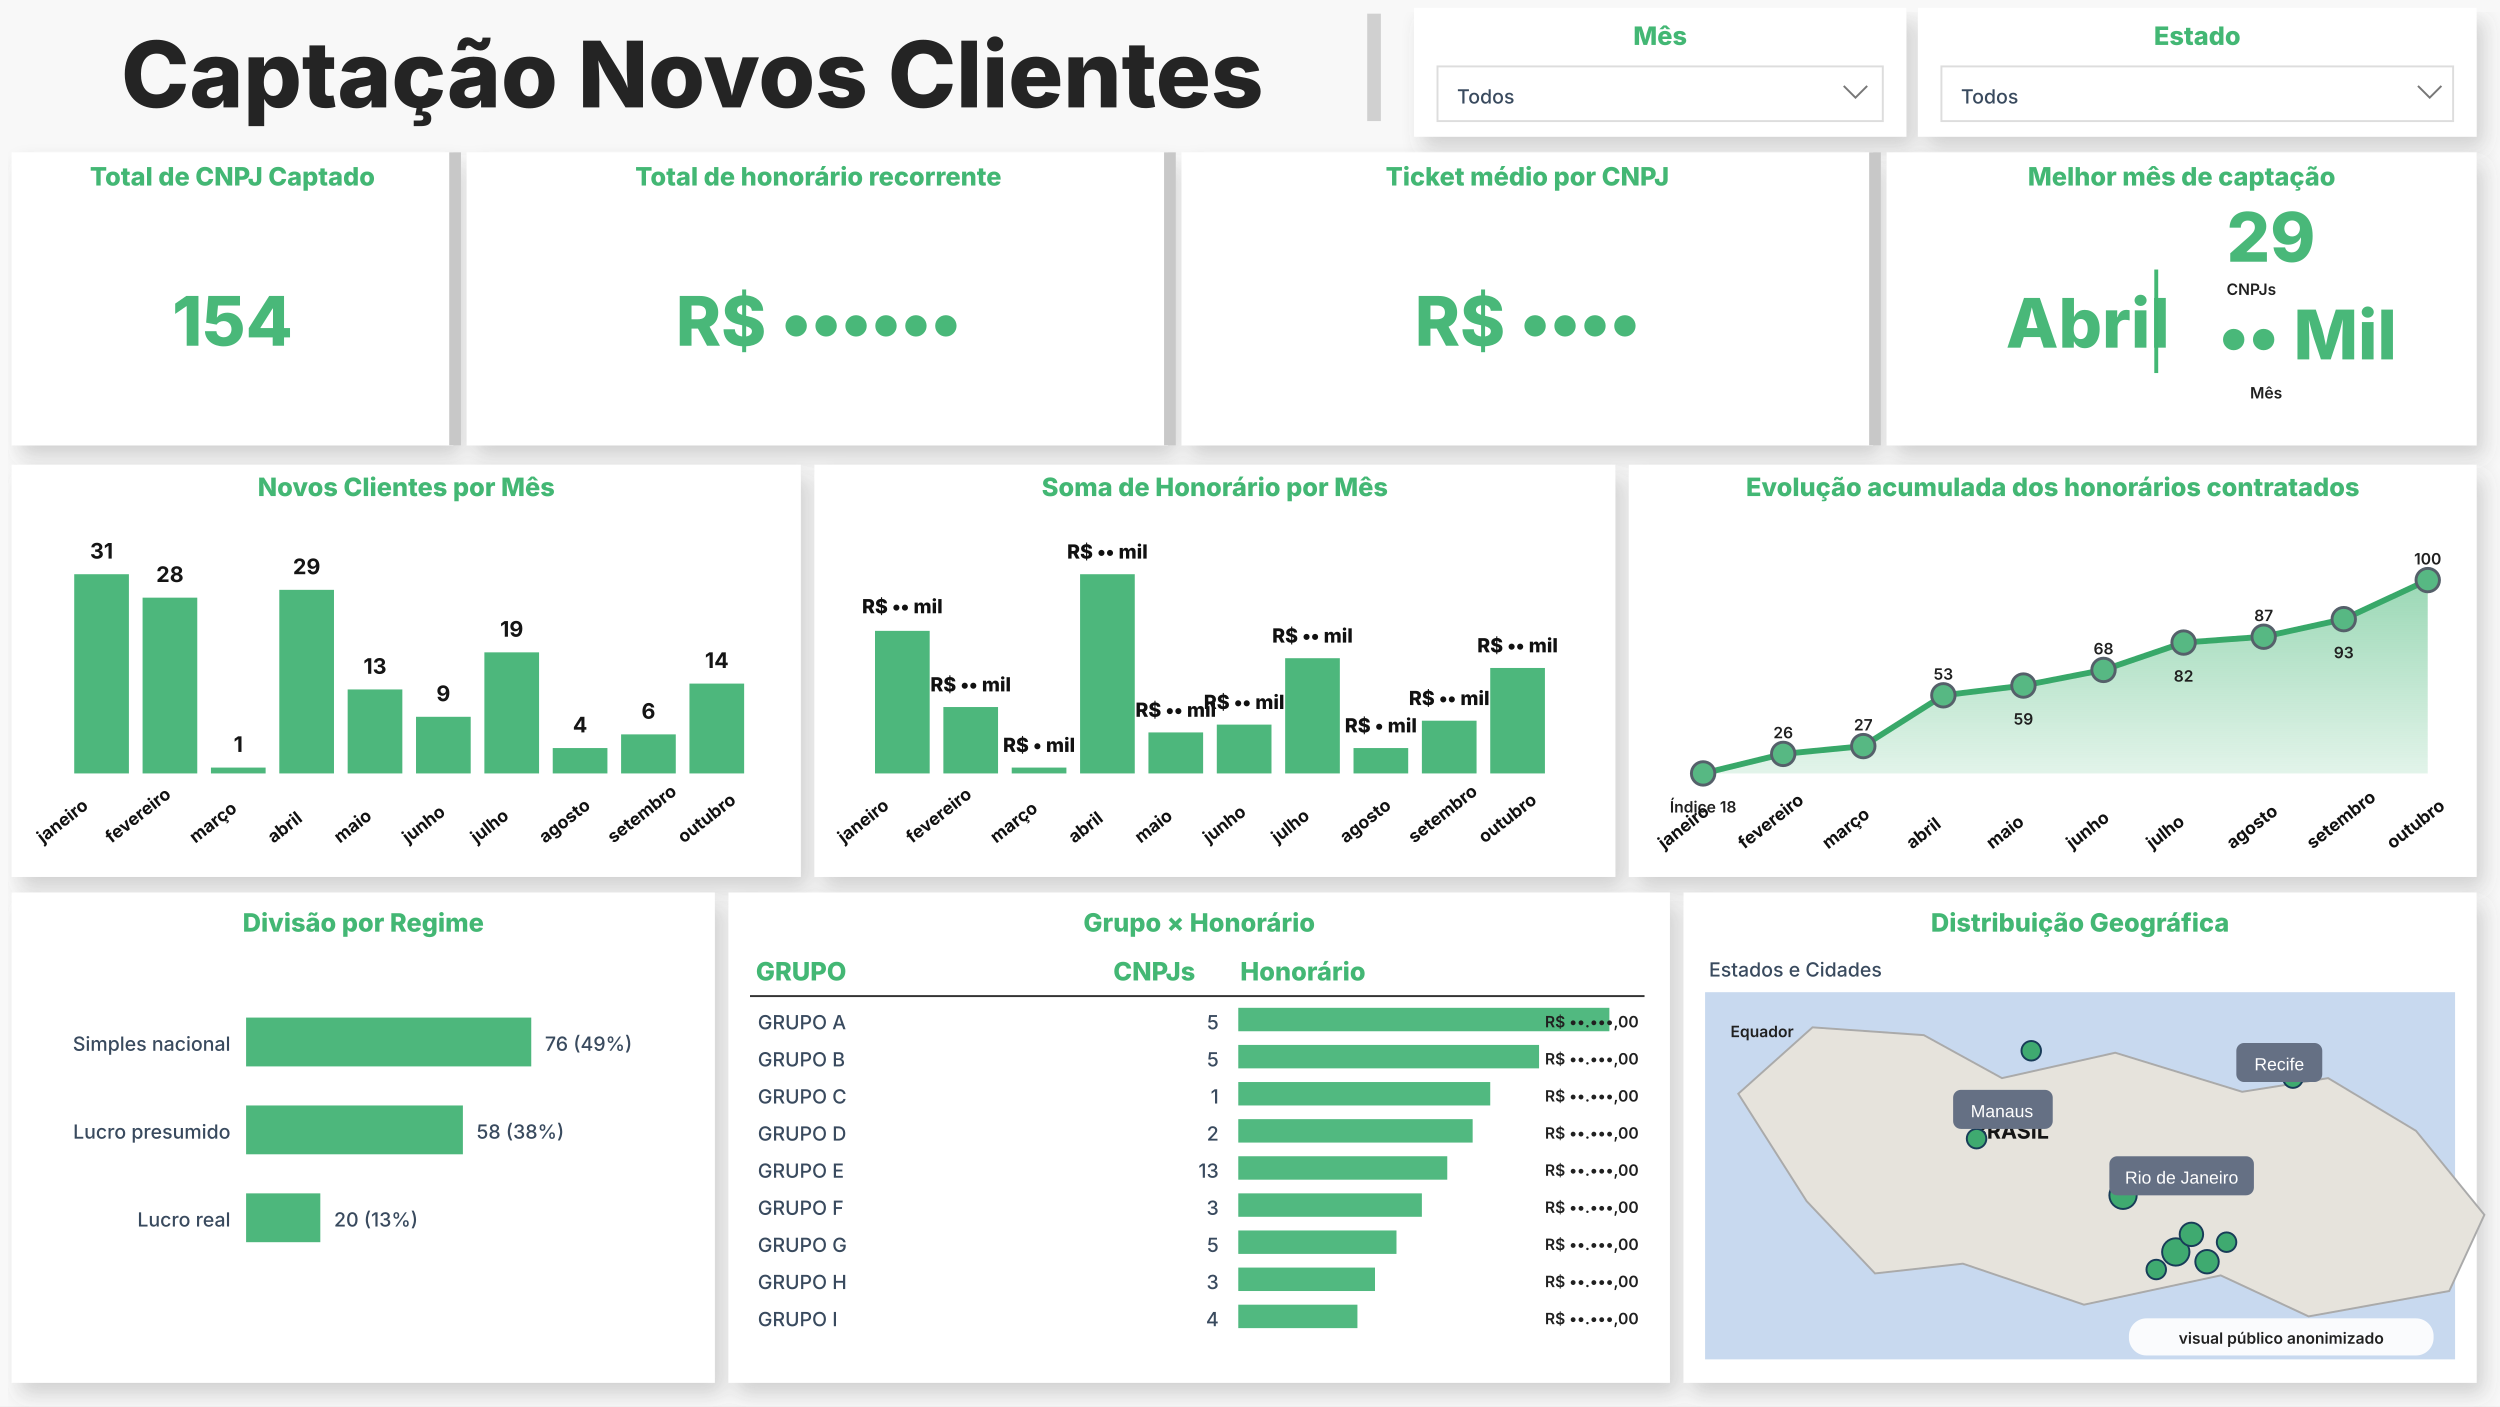
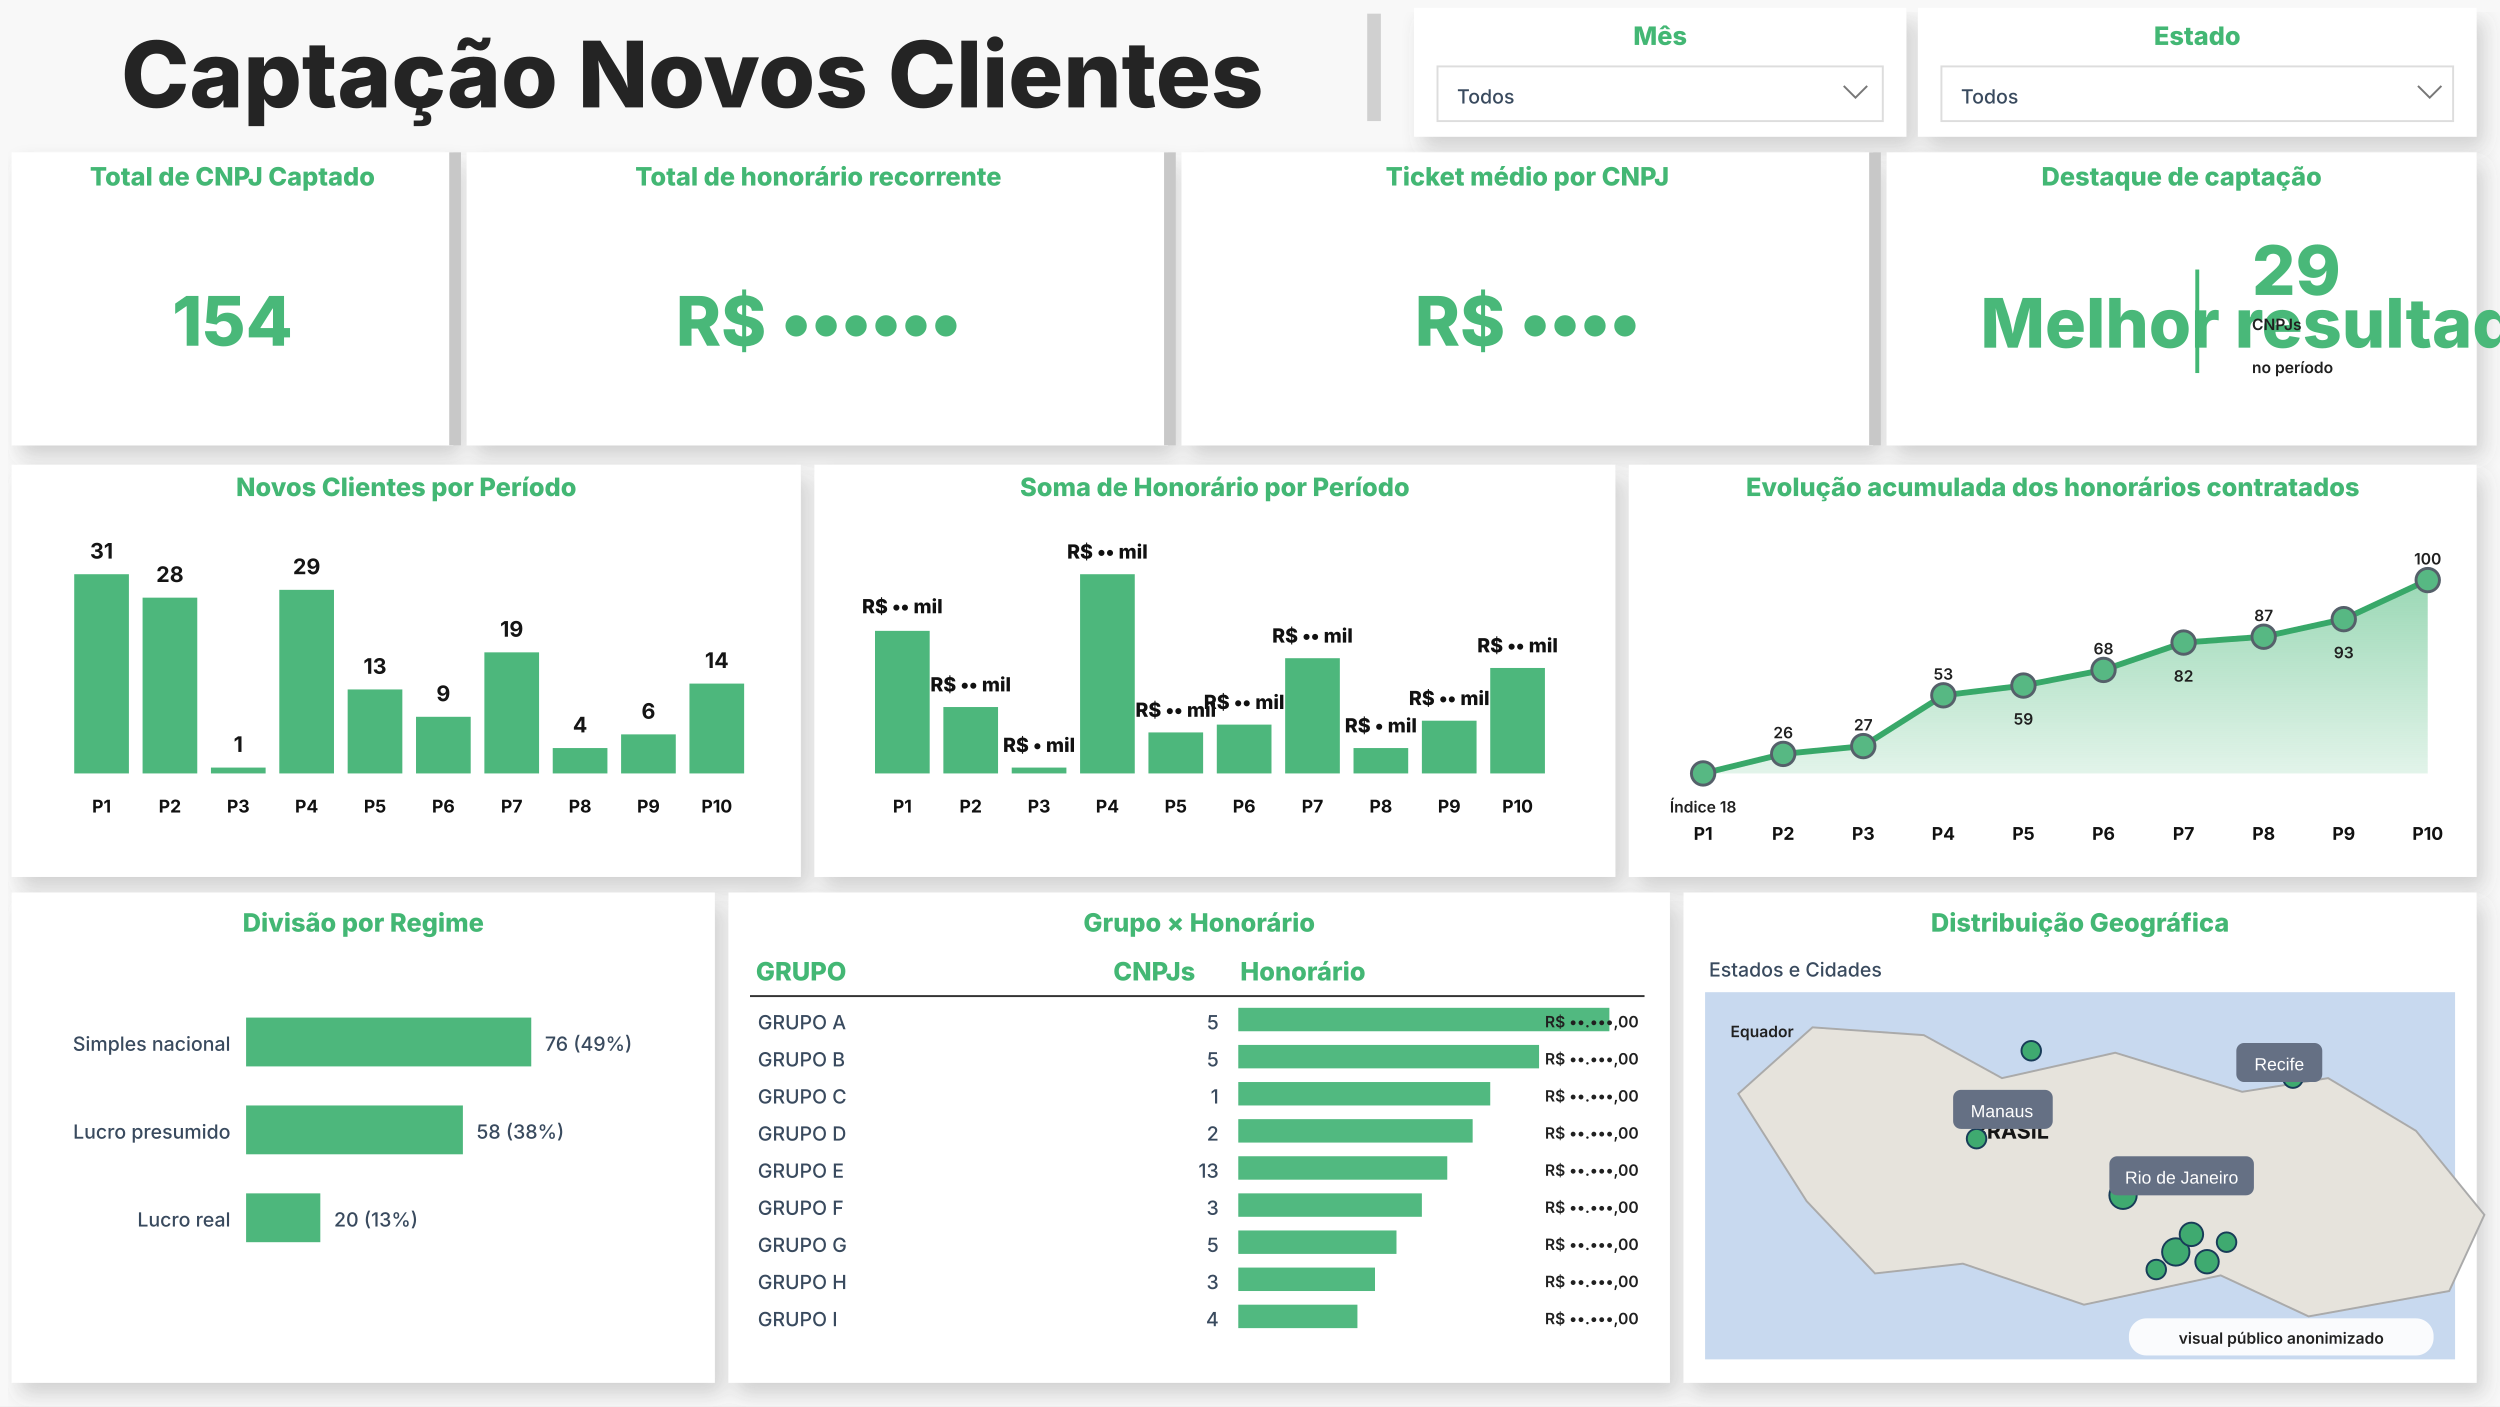
<svg xmlns="http://www.w3.org/2000/svg" width="1280" height="720" viewBox="0 0 1280 720" role="img" aria-labelledby="title desc">
  <defs>
    <filter id="shadow" x="-12%" y="-12%" width="124%" height="140%">
      <feDropShadow dx="4" dy="6" stdDeviation="5" flood-color="#5b5b5b" flood-opacity=".24" />
    </filter>
    <linearGradient id="area" x1="0" y1="0" x2="0" y2="1">
      <stop offset="0" stop-color="#49b879" stop-opacity=".55" />
      <stop offset="1" stop-color="#49b879" stop-opacity=".16" />
    </linearGradient>
    <style>
      .heading{font:800 47px Inter,Arial,sans-serif;fill:#242424}.green-title{font:800 13px Inter,Arial,sans-serif;fill:#43b774}.kpi{font:800 35px Inter,Arial,sans-serif;fill:#49b879}.label{font:700 11px Inter,Arial,sans-serif;fill:#151515}.small{font:500 10px Inter,Arial,sans-serif;fill:#394a5e}.tiny{font:600 8px Inter,Arial,sans-serif;fill:#202020}.month{font:700 9px Inter,Arial,sans-serif;fill:#111}.panel{fill:#fff}.divider{stroke:#c8c8c8;stroke-width:6}.grid{stroke:#e6e6e6;stroke-width:1}.green{fill:#4db77c}.green-stroke{stroke:#38a869}.muted{fill:#777}.money{font:800 10px Inter,Arial,sans-serif;fill:#111}
    </style>
  </defs>
  <rect width="1280" height="720" fill="#f8f8f8" />
  <text x="62" y="55" class="heading">Captação Novos Clientes</text>
  <rect x="700" y="7" width="7" height="55" fill="#d0d0d0" />
  <g filter="url(#shadow)">
    <rect x="724" y="4" width="252" height="66" fill="#fff" />
    <rect x="982" y="4" width="286" height="66" fill="#fff" />
  </g>
  <text x="850" y="23" text-anchor="middle" class="green-title">Mês</text>
  <rect x="736" y="34" width="228" height="28" fill="#fff" stroke="#ddd" />
  <text x="746" y="53" class="small" font-weight="700">Todos</text>
  <path d="M944 44l6 6 6-6" fill="none" stroke="#777" />
  <text x="1125" y="23" text-anchor="middle" class="green-title">Estado</text>
  <rect x="994" y="34" width="262" height="28" fill="#fff" stroke="#ddd" />
  <text x="1004" y="53" class="small" font-weight="700">Todos</text>
  <path d="M1238 44l6 6 6-6" fill="none" stroke="#777" />
  <g filter="url(#shadow)">
    <rect class="panel" x="6" y="78" width="226" height="150" />
    <rect class="panel" x="239" y="78" width="359" height="150" />
    <rect class="panel" x="605" y="78" width="354" height="150" />
    <rect class="panel" x="966" y="78" width="302" height="150" />
  </g>
  <line class="divider" x1="233" y1="78" x2="233" y2="228" />
  <line class="divider" x1="599" y1="78" x2="599" y2="228" />
  <line class="divider" x1="960" y1="78" x2="960" y2="228" />
  <text x="119" y="95" text-anchor="middle" class="green-title">Total de CNPJ Captado</text>
  <text x="119" y="177" text-anchor="middle" class="kpi">154</text>
  <text x="419" y="95" text-anchor="middle" class="green-title">Total de honorário recorrente</text>
  <text x="419" y="177" text-anchor="middle" class="kpi">R$ ••••••</text>
  <text x="782" y="95" text-anchor="middle" class="green-title">Ticket médio por CNPJ</text>
  <text x="782" y="177" text-anchor="middle" class="kpi">R$ ••••</text>
-   <text x="1117" y="95" text-anchor="middle" class="green-title">Melhor mês de captação</text>
-   <text x="1027" y="178" class="kpi" font-size="24">Abril</text>
-   <line x1="1104" y1="138" x2="1104" y2="191" stroke="#43b774" stroke-width="2" />
-   <text x="1140" y="134" class="kpi" font-size="21">29</text>
-   <text x="1140" y="151" class="tiny">CNPJs</text>
-   <text x="1136" y="184" class="kpi" font-size="21">•• Mil</text>
-   <text x="1152" y="204" class="tiny">Mês</text>
+   <text x="1117" y="95" text-anchor="middle" class="green-title">Destaque de captação</text>
+   <text x="1014" y="178" class="kpi" font-size="24">Melhor resultado</text>
+   <line x1="1125" y1="138" x2="1125" y2="191" stroke="#43b774" stroke-width="2" />
+   <text x="1153" y="151" class="kpi" font-size="21">29</text>
+   <text x="1153" y="169" class="tiny">CNPJs</text>
+   <text x="1153" y="191" class="tiny">no período</text>
  <g filter="url(#shadow)">
    <rect class="panel" x="6" y="238" width="404" height="211" />
    <rect class="panel" x="417" y="238" width="410" height="211" />
    <rect class="panel" x="834" y="238" width="434" height="211" />
  </g>
-   <text x="208" y="254" text-anchor="middle" class="green-title">Novos Clientes por Mês</text>
+   <text x="208" y="254" text-anchor="middle" class="green-title">Novos Clientes por Período</text>
  <g class="green">
    <rect x="38" y="294" width="28" height="102" />
    <rect x="73" y="306" width="28" height="90" />
    <rect x="108" y="393" width="28" height="3" />
    <rect x="143" y="302" width="28" height="94" />
    <rect x="178" y="353" width="28" height="43" />
    <rect x="213" y="367" width="28" height="29" />
    <rect x="248" y="334" width="28" height="62" />
    <rect x="283" y="383" width="28" height="13" />
    <rect x="318" y="376" width="28" height="20" />
    <rect x="353" y="350" width="28" height="46" />
  </g>
  <g class="label" text-anchor="middle">
    <text x="52" y="286">31</text>
    <text x="87" y="298">28</text>
    <text x="122" y="385">1</text>
    <text x="157" y="294">29</text>
    <text x="192" y="345">13</text>
    <text x="227" y="359">9</text>
    <text x="262" y="326">19</text>
    <text x="297" y="375">4</text>
    <text x="332" y="368">6</text>
    <text x="367" y="342">14</text>
  </g>
-   <g class="month">
-     <text transform="translate(22 432) rotate(-38)">janeiro</text>
-     <text transform="translate(57 432) rotate(-38)">fevereiro</text>
-     <text transform="translate(100 432) rotate(-38)">março</text>
-     <text transform="translate(140 432) rotate(-38)">abril</text>
-     <text transform="translate(174 432) rotate(-38)">maio</text>
-     <text transform="translate(209 432) rotate(-38)">junho</text>
-     <text transform="translate(244 432) rotate(-38)">julho</text>
-     <text transform="translate(279 432) rotate(-38)">agosto</text>
-     <text transform="translate(314 432) rotate(-38)">setembro</text>
-     <text transform="translate(350 432) rotate(-38)">outubro</text>
-   </g>
-   <text x="622" y="254" text-anchor="middle" class="green-title">Soma de Honorário por Mês</text>
+   <g class="month" text-anchor="middle">
+     <text x="52" y="416">P1</text>
+     <text x="87" y="416">P2</text>
+     <text x="122" y="416">P3</text>
+     <text x="157" y="416">P4</text>
+     <text x="192" y="416">P5</text>
+     <text x="227" y="416">P6</text>
+     <text x="262" y="416">P7</text>
+     <text x="297" y="416">P8</text>
+     <text x="332" y="416">P9</text>
+     <text x="367" y="416">P10</text>
+   </g>
+   <text x="622" y="254" text-anchor="middle" class="green-title">Soma de Honorário por Período</text>
  <g class="green">
    <rect x="448" y="323" width="28" height="73" />
    <rect x="483" y="362" width="28" height="34" />
    <rect x="518" y="393" width="28" height="3" />
    <rect x="553" y="294" width="28" height="102" />
    <rect x="588" y="375" width="28" height="21" />
    <rect x="623" y="371" width="28" height="25" />
    <rect x="658" y="337" width="28" height="59" />
    <rect x="693" y="383" width="28" height="13" />
    <rect x="728" y="369" width="28" height="27" />
    <rect x="763" y="342" width="28" height="54" />
  </g>
  <g class="money" text-anchor="middle">
    <text x="462" y="314">R$ •• mil</text>
    <text x="497" y="354">R$ •• mil</text>
    <text x="532" y="385">R$ • mil</text>
    <text x="567" y="286">R$ •• mil</text>
    <text x="602" y="367">R$ •• mil</text>
    <text x="637" y="363">R$ •• mil</text>
    <text x="672" y="329">R$ •• mil</text>
    <text x="707" y="375">R$ • mil</text>
    <text x="742" y="361">R$ •• mil</text>
    <text x="777" y="334">R$ •• mil</text>
  </g>
-   <g class="month">
-     <text transform="translate(432 432) rotate(-38)">janeiro</text>
-     <text transform="translate(467 432) rotate(-38)">fevereiro</text>
-     <text transform="translate(510 432) rotate(-38)">março</text>
-     <text transform="translate(550 432) rotate(-38)">abril</text>
-     <text transform="translate(584 432) rotate(-38)">maio</text>
-     <text transform="translate(619 432) rotate(-38)">junho</text>
-     <text transform="translate(654 432) rotate(-38)">julho</text>
-     <text transform="translate(689 432) rotate(-38)">agosto</text>
-     <text transform="translate(724 432) rotate(-38)">setembro</text>
-     <text transform="translate(760 432) rotate(-38)">outubro</text>
+   <g class="month" text-anchor="middle">
+     <text x="462" y="416">P1</text>
+     <text x="497" y="416">P2</text>
+     <text x="532" y="416">P3</text>
+     <text x="567" y="416">P4</text>
+     <text x="602" y="416">P5</text>
+     <text x="637" y="416">P6</text>
+     <text x="672" y="416">P7</text>
+     <text x="707" y="416">P8</text>
+     <text x="742" y="416">P9</text>
+     <text x="777" y="416">P10</text>
  </g>
  <text x="1051" y="254" text-anchor="middle" class="green-title">Evolução acumulada dos honorários contratados</text>
  <path d="M872 396L913 386L954 382L995 356L1036 351L1077 343L1118 329L1159 326L1200 317L1243 297V396Z" fill="url(#area)" />
  <path d="M872 396L913 386L954 382L995 356L1036 351L1077 343L1118 329L1159 326L1200 317L1243 297" fill="none" class="green-stroke" stroke-width="3" />
  <g fill="#57b883" stroke="#55606a" stroke-width="1.5">
    <circle cx="872" cy="396" r="6" />
    <circle cx="913" cy="386" r="6" />
    <circle cx="954" cy="382" r="6" />
    <circle cx="995" cy="356" r="6" />
    <circle cx="1036" cy="351" r="6" />
    <circle cx="1077" cy="343" r="6" />
    <circle cx="1118" cy="329" r="6" />
    <circle cx="1159" cy="326" r="6" />
    <circle cx="1200" cy="317" r="6" />
    <circle cx="1243" cy="297" r="6" />
  </g>
  <g class="tiny" text-anchor="middle">
    <text x="872" y="416">Índice 18</text>
    <text x="913" y="378">26</text>
    <text x="954" y="374">27</text>
    <text x="995" y="348">53</text>
    <text x="1036" y="371">59</text>
    <text x="1077" y="335">68</text>
    <text x="1118" y="349">82</text>
    <text x="1159" y="318">87</text>
    <text x="1200" y="337">93</text>
    <text x="1243" y="289">100</text>
  </g>
-   <g class="month">
-     <text transform="translate(852 435) rotate(-38)">janeiro</text>
-     <text transform="translate(893 435) rotate(-38)">fevereiro</text>
-     <text transform="translate(936 435) rotate(-38)">março</text>
-     <text transform="translate(979 435) rotate(-38)">abril</text>
-     <text transform="translate(1020 435) rotate(-38)">maio</text>
-     <text transform="translate(1061 435) rotate(-38)">junho</text>
-     <text transform="translate(1102 435) rotate(-38)">julho</text>
-     <text transform="translate(1143 435) rotate(-38)">agosto</text>
-     <text transform="translate(1184 435) rotate(-38)">setembro</text>
-     <text transform="translate(1225 435) rotate(-38)">outubro</text>
+   <g class="month" text-anchor="middle">
+     <text x="872" y="430">P1</text>
+     <text x="913" y="430">P2</text>
+     <text x="954" y="430">P3</text>
+     <text x="995" y="430">P4</text>
+     <text x="1036" y="430">P5</text>
+     <text x="1077" y="430">P6</text>
+     <text x="1118" y="430">P7</text>
+     <text x="1159" y="430">P8</text>
+     <text x="1200" y="430">P9</text>
+     <text x="1243" y="430">P10</text>
  </g>
  <g filter="url(#shadow)">
    <rect class="panel" x="6" y="457" width="360" height="251" />
    <rect class="panel" x="373" y="457" width="482" height="251" />
    <rect class="panel" x="862" y="457" width="406" height="251" />
  </g>
  <text x="186" y="477" text-anchor="middle" class="green-title">Divisão por Regime</text>
  <g class="small" text-anchor="end">
    <text x="118" y="538">Simples nacional</text>
    <text x="118" y="583">Lucro presumido</text>
    <text x="118" y="628">Lucro real</text>
  </g>
  <rect x="126" y="521" width="146" height="25" class="green" />
  <rect x="126" y="566" width="111" height="25" class="green" />
  <rect x="126" y="611" width="38" height="25" class="green" />
  <g class="small">
    <text x="279" y="538">76 (49%)</text>
    <text x="244" y="583">58 (38%)</text>
    <text x="171" y="628">20 (13%)</text>
  </g>
  <text x="614" y="477" text-anchor="middle" class="green-title">Grupo × Honorário</text>
  <text x="387" y="502" class="green-title">GRUPO</text>
  <text x="570" y="502" class="green-title">CNPJs</text>
  <text x="635" y="502" class="green-title">Honorário</text>
  <line x1="384" y1="510" x2="842" y2="510" stroke="#333" />
  <g class="small" fill="#35a86a">
    <text x="388" y="527">GRUPO A</text>
    <text x="388" y="546">GRUPO B</text>
    <text x="388" y="565">GRUPO C</text>
    <text x="388" y="584">GRUPO D</text>
    <text x="388" y="603">GRUPO E</text>
    <text x="388" y="622">GRUPO F</text>
    <text x="388" y="641">GRUPO G</text>
    <text x="388" y="660">GRUPO H</text>
    <text x="388" y="679">GRUPO I</text>
  </g>
  <g class="small" text-anchor="end">
    <text x="624" y="527">5</text>
    <text x="624" y="546">5</text>
    <text x="624" y="565">1</text>
    <text x="624" y="584">2</text>
    <text x="624" y="603">13</text>
    <text x="624" y="622">3</text>
    <text x="624" y="641">5</text>
    <text x="624" y="660">3</text>
    <text x="624" y="679">4</text>
  </g>
  <g fill="#51b980">
    <rect x="634" y="516" width="190" height="12" />
    <rect x="634" y="535" width="154" height="12" />
    <rect x="634" y="554" width="129" height="12" />
    <rect x="634" y="573" width="120" height="12" />
    <rect x="634" y="592" width="107" height="12" />
    <rect x="634" y="611" width="94" height="12" />
    <rect x="634" y="630" width="81" height="12" />
    <rect x="634" y="649" width="70" height="12" />
    <rect x="634" y="668" width="61" height="12" />
  </g>
  <g class="tiny" text-anchor="end">
    <text x="839" y="526">R$ ••.•••,00</text>
    <text x="839" y="545">R$ ••.•••,00</text>
    <text x="839" y="564">R$ ••.•••,00</text>
    <text x="839" y="583">R$ ••.•••,00</text>
    <text x="839" y="602">R$ ••.•••,00</text>
    <text x="839" y="621">R$ ••.•••,00</text>
    <text x="839" y="640">R$ ••.•••,00</text>
    <text x="839" y="659">R$ ••.•••,00</text>
    <text x="839" y="678">R$ ••.•••,00</text>
  </g>
  <text x="1065" y="477" text-anchor="middle" class="green-title">Distribuição Geográfica</text>
  <text x="875" y="500" class="small" fill="#3ead70">Estados e Cidades</text>
  <rect x="873" y="508" width="384" height="188" fill="#c8d9ef" />
  <path d="M890 560l38-34 57 4 40 22 58-13 65 20 44-7 45 27 35 43-18 39-72 13-45-21-70 15-62-21-45 5-35-37z" fill="#e6e3dc" stroke="#aaa" />
  <text x="1010" y="583" class="label" fill="#797979">BRASIL</text>
  <text x="886" y="531" class="tiny" fill="#606060">Equador</text>
  <g fill="#3faa70" stroke="#183c58" stroke-width="1">
    <circle cx="1114" cy="641" r="7" />
    <circle cx="1122" cy="632" r="6" />
    <circle cx="1130" cy="646" r="6" />
    <circle cx="1140" cy="636" r="5" />
    <circle cx="1104" cy="650" r="5" />
    <circle cx="1087" cy="612" r="7" />
    <circle cx="1012" cy="583" r="5" />
    <circle cx="1174" cy="552" r="5" />
    <circle cx="1040" cy="538" r="5" />
  </g>
  <g>
    <rect x="1080" y="592" width="74" height="20" rx="4" fill="#657084" />
    <text x="1117" y="606" text-anchor="middle" font-family="Arial" font-size="9" fill="#fff">Rio de Janeiro</text>
    <rect x="1145" y="534" width="44" height="20" rx="4" fill="#657084" />
    <text x="1167" y="548" text-anchor="middle" font-family="Arial" font-size="9" fill="#fff">Recife</text>
    <rect x="1000" y="558" width="51" height="20" rx="4" fill="#657084" />
    <text x="1025" y="572" text-anchor="middle" font-family="Arial" font-size="9" fill="#fff">Manaus</text>
  </g>
  <rect x="1090" y="675" width="156" height="19" rx="9" fill="#fff" opacity=".9" />
  <text x="1168" y="688" text-anchor="middle" class="tiny">visual público anonimizado</text>
</svg>
